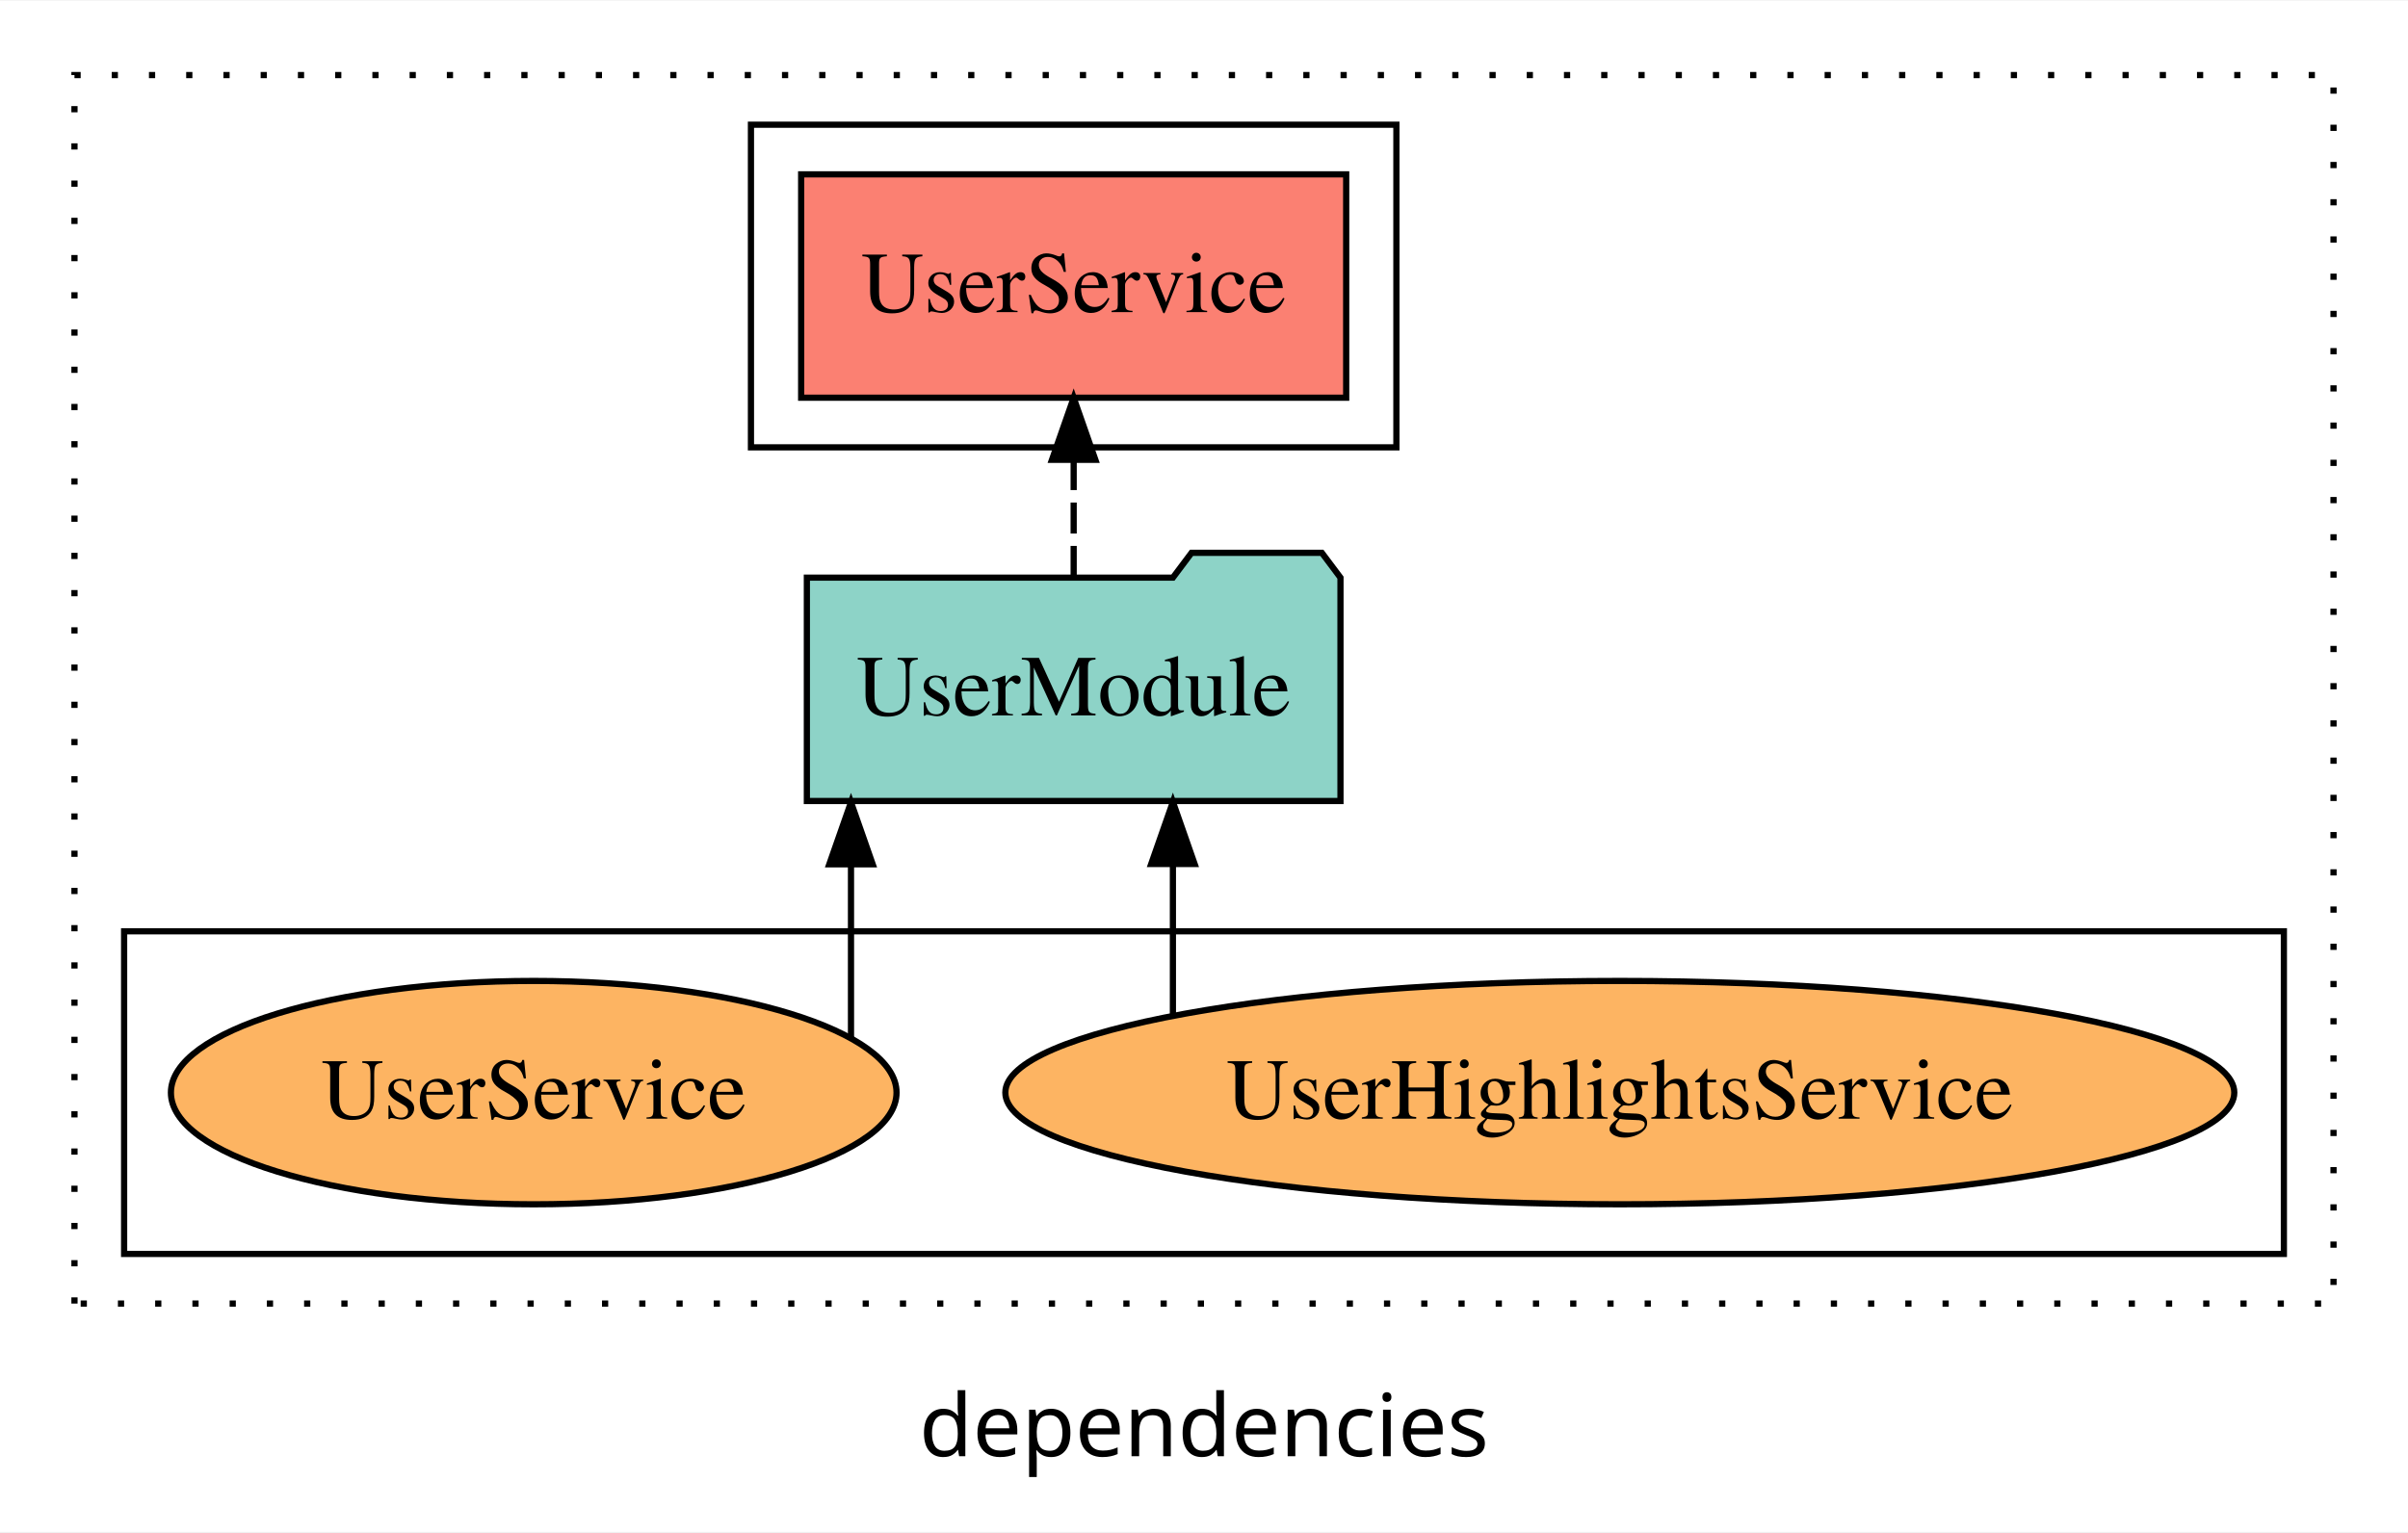
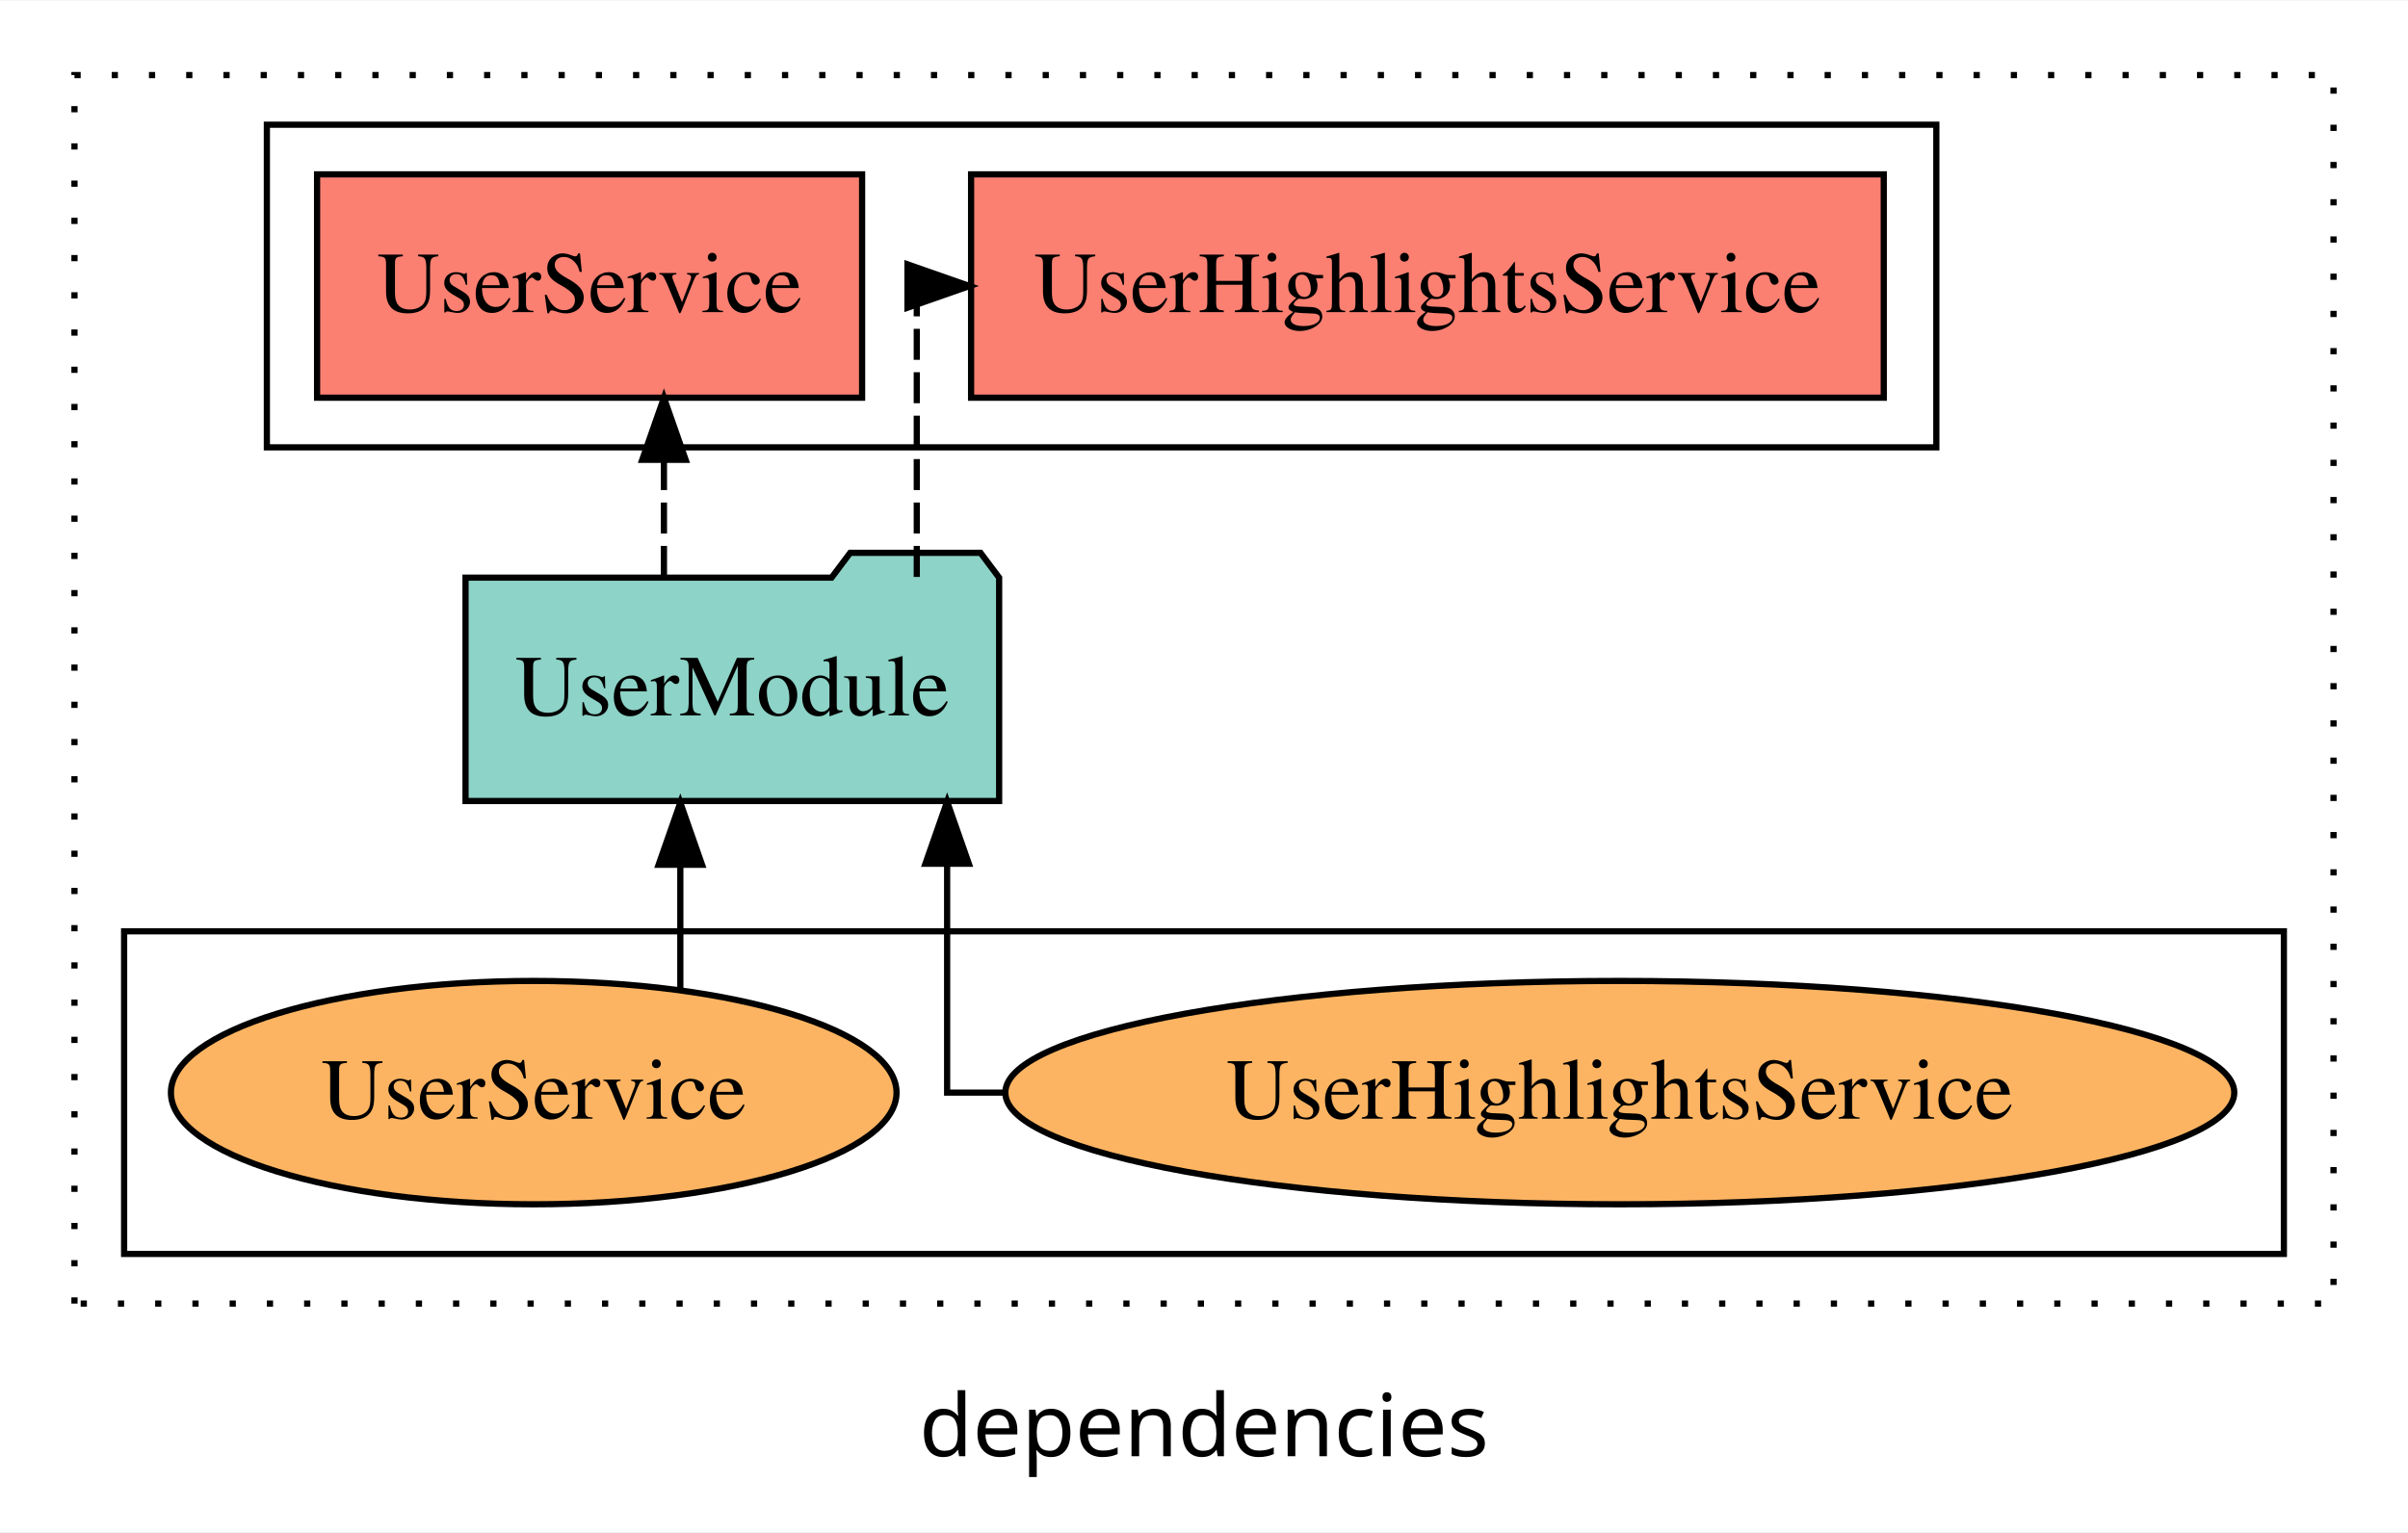
<svg xmlns="http://www.w3.org/2000/svg" width="388pt" height="247pt" viewBox="0.00 0.00 388.00 246.80">
  <g id="graph0" class="graph" transform="scale(1 1) rotate(0) translate(4 242.8)">
    <polygon fill="white" stroke="transparent" points="-4,4 -4,-242.8 384,-242.8 384,4 -4,4" />
    <text text-anchor="middle" x="190" y="-8.2" font-family="sans-serif" font-size="14.00">dependencies</text>
    <g id="clust1" class="cluster">
      <polygon fill="none" stroke="black" stroke-dasharray="1,5" points="8,-32.8 8,-230.8 372,-230.8 372,-32.8 8,-32.8" />
    </g>
-     <g id="clust4" class="cluster">
-       <polygon fill="none" stroke="black" points="117,-170.8 117,-222.8 221,-222.8 221,-170.8 117,-170.8" />
-     </g>
    <g id="clust6" class="cluster">
      <polygon fill="none" stroke="black" points="16,-40.8 16,-92.8 364,-92.8 364,-40.8 16,-40.8" />
    </g>
+     <g id="clust4" class="cluster">
+       <polygon fill="none" stroke="black" points="39,-170.8 39,-222.8 308,-222.8 308,-170.8 39,-170.8" />
+     </g>
    <g id="node1" class="node">
-       <polygon fill="#fb8072" stroke="black" points="212.91,-214.8 125.09,-214.8 125.09,-178.8 212.91,-178.8 212.91,-214.8" />
-       <text text-anchor="middle" x="169" y="-192.6" font-family="Times,serif" font-size="14.00">UserService </text>
+       <polygon fill="#fb8072" stroke="black" points="299.53,-214.8 152.47,-214.8 152.47,-178.8 299.53,-178.8 299.53,-214.8" />
+       <text text-anchor="middle" x="226" y="-192.6" font-family="Times,serif" font-size="14.00">UserHighlightsService </text>
    </g>
    <g id="node2" class="node">
-       <polygon fill="#8dd3c7" stroke="black" points="211.99,-149.8 208.99,-153.8 187.99,-153.8 184.99,-149.8 126.01,-149.8 126.01,-113.8 211.99,-113.8 211.99,-149.8" />
-       <text text-anchor="middle" x="169" y="-127.6" font-family="Times,serif" font-size="14.00">UserModule</text>
+       <polygon fill="#fb8072" stroke="black" points="134.91,-214.8 47.09,-214.8 47.09,-178.8 134.91,-178.8 134.91,-214.8" />
+       <text text-anchor="middle" x="91" y="-192.6" font-family="Times,serif" font-size="14.00">UserService </text>
+     </g>
+     <g id="node3" class="node">
+       <polygon fill="#8dd3c7" stroke="black" points="156.99,-149.8 153.99,-153.8 132.99,-153.8 129.99,-149.8 71.01,-149.8 71.01,-113.8 156.99,-113.8 156.99,-149.8" />
+       <text text-anchor="middle" x="114" y="-127.6" font-family="Times,serif" font-size="14.00">UserModule</text>
    </g>
    <g id="edge1" class="edge">
-       <path fill="none" stroke="black" stroke-dasharray="5,2" d="M169,-149.91C169,-149.91 169,-168.79 169,-168.79" />
-       <polygon fill="black" stroke="black" points="165.5,-168.79 169,-178.79 172.5,-168.79 165.5,-168.79" />
+       <path fill="none" stroke="black" stroke-dasharray="5,2" d="M143.72,-149.91C143.72,-169.14 143.72,-196.8 143.72,-196.8 143.72,-196.8 144.57,-196.8 144.57,-196.8" />
+       <polygon fill="black" stroke="black" points="142.22,-200.3 152.22,-196.8 142.22,-193.3 142.22,-200.3" />
    </g>
-     <g id="node3" class="node">
+     <g id="edge2" class="edge">
+       <path fill="none" stroke="black" stroke-dasharray="5,2" d="M102.98,-149.91C102.98,-149.91 102.98,-168.79 102.98,-168.79" />
+       <polygon fill="black" stroke="black" points="99.48,-168.79 102.98,-178.79 106.48,-168.79 99.48,-168.79" />
+     </g>
+     <g id="node4" class="node">
      <ellipse fill="#fdb462" stroke="black" cx="257" cy="-66.8" rx="99.01" ry="18" />
      <text text-anchor="middle" x="257" y="-62.6" font-family="Times,serif" font-size="14.00">UserHighlightsService</text>
    </g>
-     <g id="edge2" class="edge">
-       <path fill="none" stroke="black" d="M184.99,-79.33C184.99,-79.33 184.99,-103.65 184.99,-103.65" />
-       <polygon fill="black" stroke="black" points="181.49,-103.65 184.99,-113.65 188.49,-103.65 181.49,-103.65" />
+     <g id="edge3" class="edge">
+       <path fill="none" stroke="black" d="M157.85,-66.8C152.11,-66.8 148.61,-66.8 148.61,-66.8 148.61,-66.8 148.61,-103.69 148.61,-103.69" />
+       <polygon fill="black" stroke="black" points="145.11,-103.69 148.61,-113.69 152.11,-103.69 145.11,-103.69" />
    </g>
-     <g id="node4" class="node">
+     <g id="node5" class="node">
      <ellipse fill="#fdb462" stroke="black" cx="82" cy="-66.8" rx="58.46" ry="18" />
      <text text-anchor="middle" x="82" y="-62.6" font-family="Times,serif" font-size="14.00">UserService</text>
    </g>
-     <g id="edge3" class="edge">
-       <path fill="none" stroke="black" d="M133.12,-75.57C133.12,-75.57 133.12,-103.6 133.12,-103.6" />
-       <polygon fill="black" stroke="black" points="129.62,-103.6 133.12,-113.6 136.62,-103.6 129.62,-103.6" />
+     <g id="edge4" class="edge">
+       <path fill="none" stroke="black" d="M105.62,-83.54C105.62,-83.54 105.62,-103.52 105.62,-103.52" />
+       <polygon fill="black" stroke="black" points="102.12,-103.52 105.62,-113.52 109.12,-103.52 102.12,-103.52" />
    </g>
  </g>
</svg>
